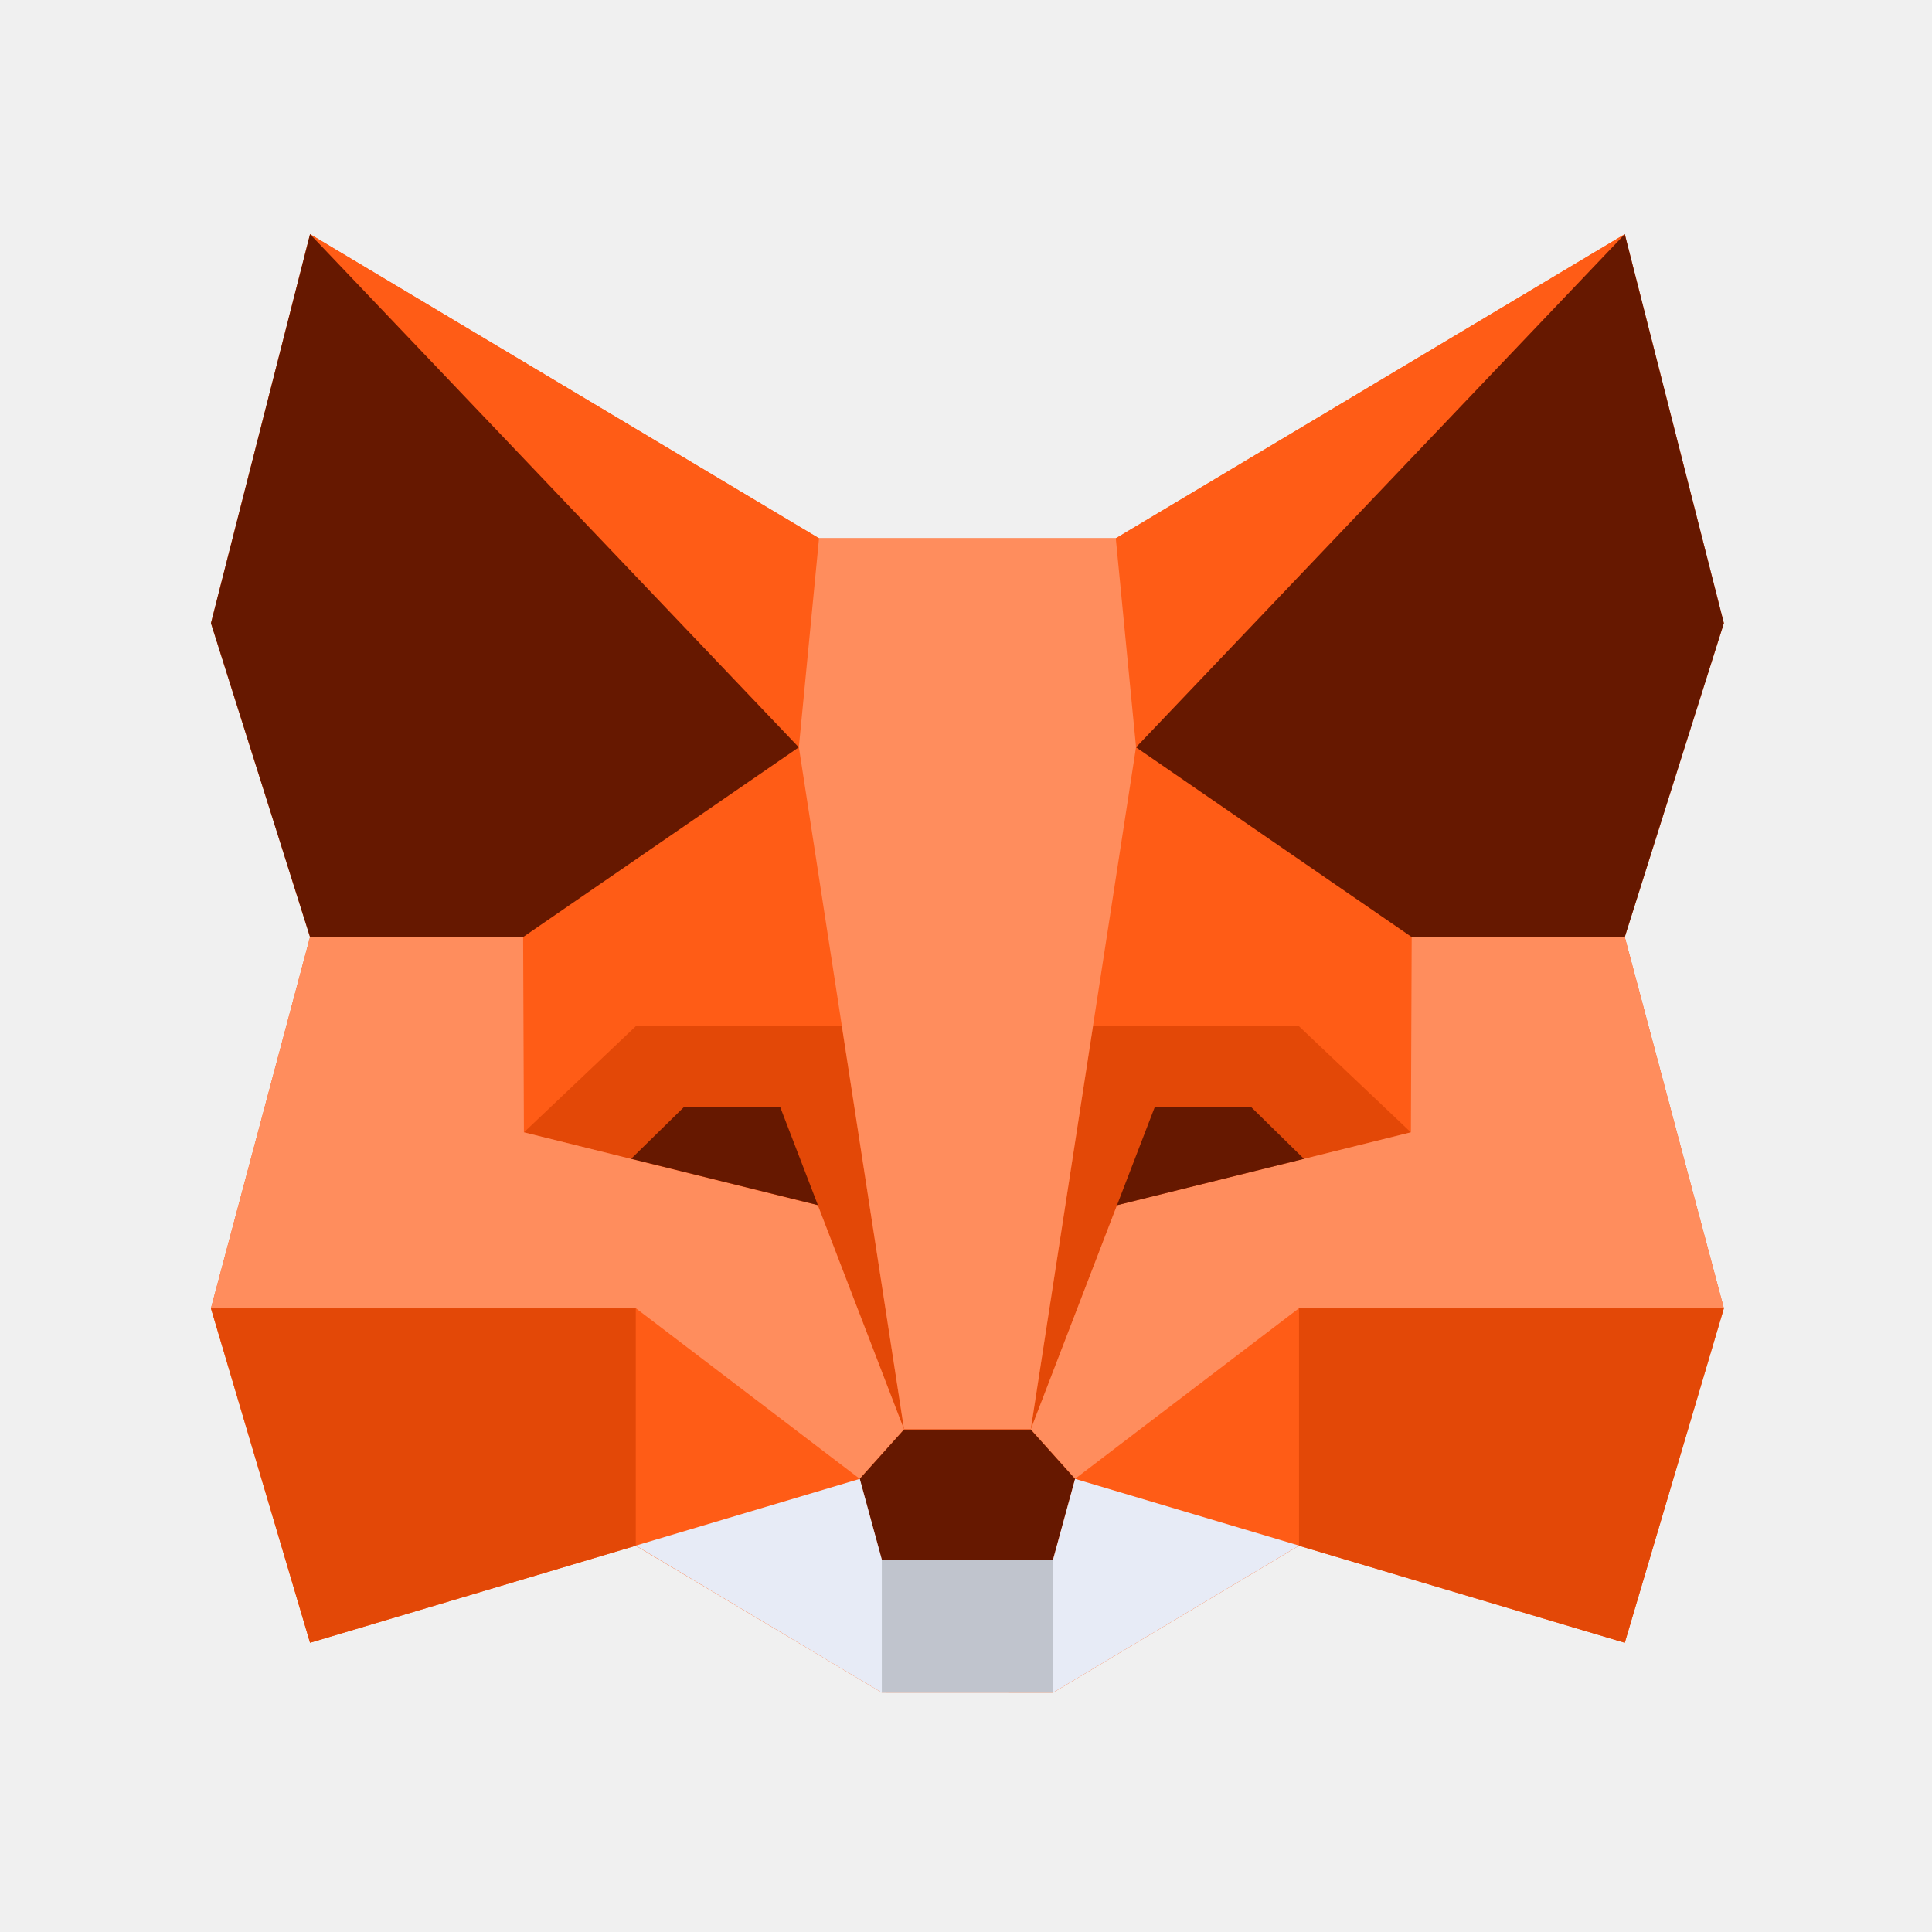
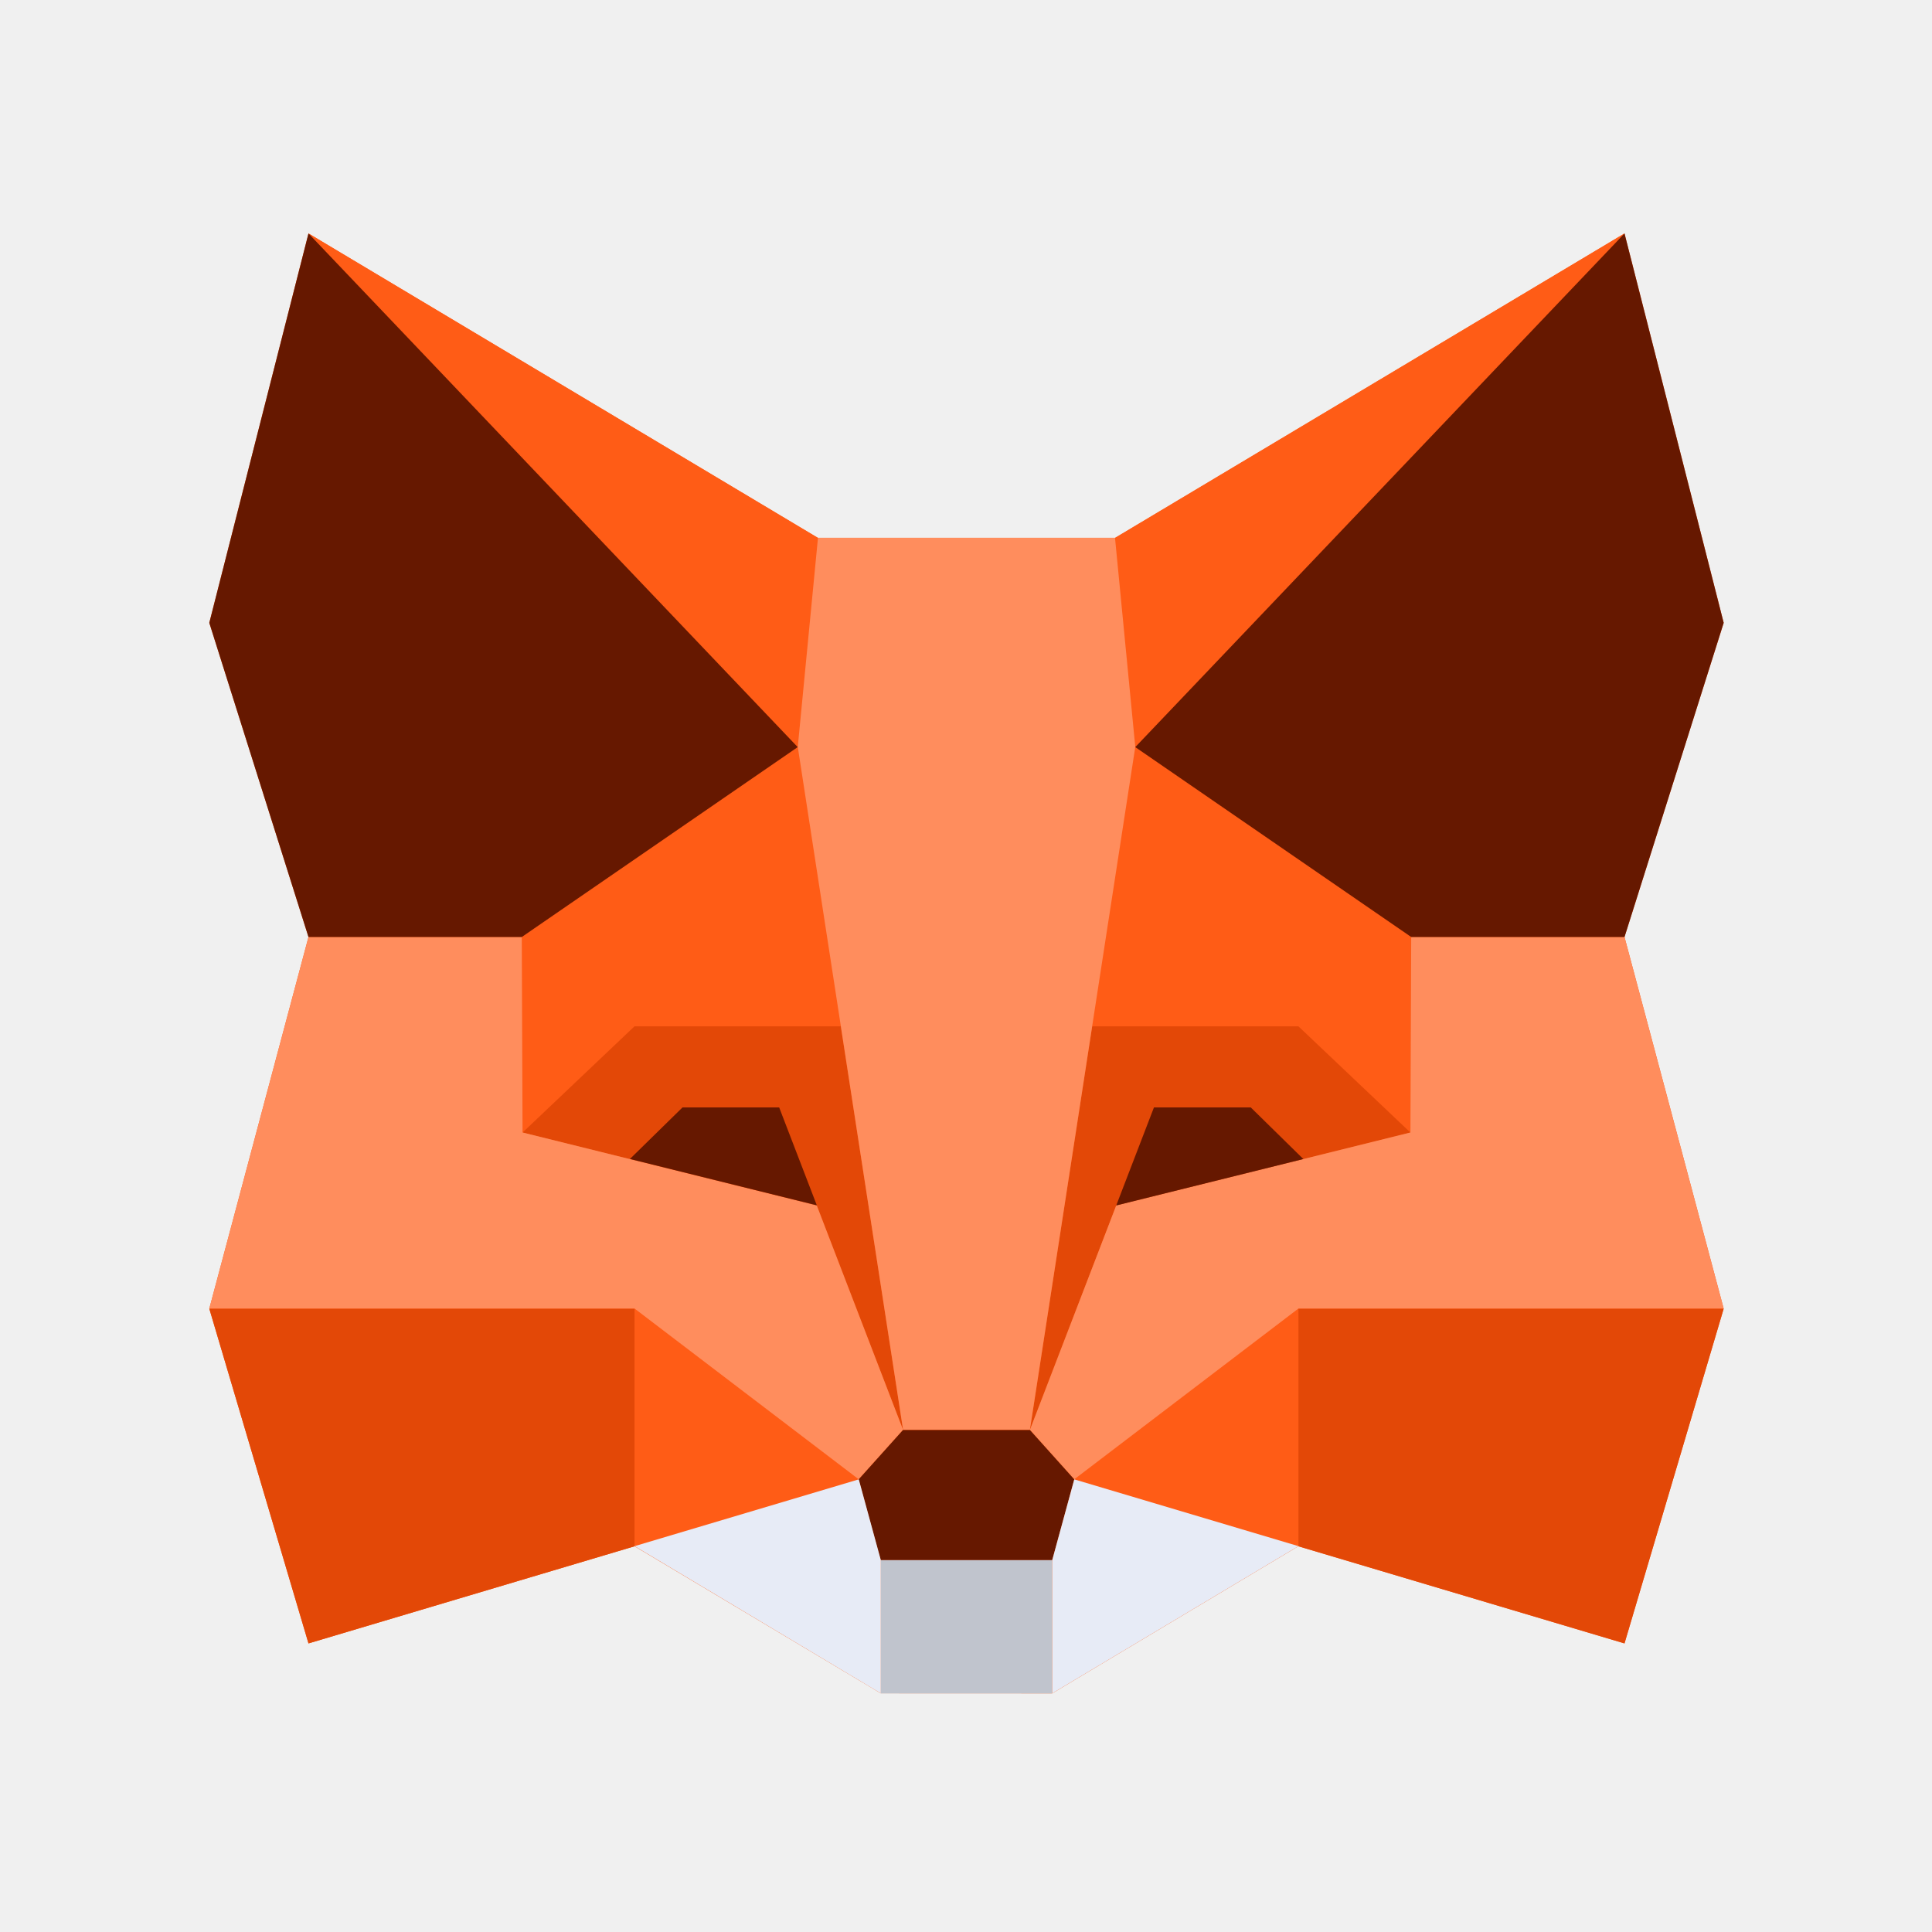
- <svg xmlns="http://www.w3.org/2000/svg" width="1025" height="1025" viewBox="0 0 1025 1025" fill="none">
-   <g clip-path="url(#clip0_542_3186)">
-     <path d="M862.005 871.546L689.114 820.065L558.73 898.006L467.763 897.968L337.303 820.065L164.488 871.546L111.92 694.087L164.488 497.133L111.92 330.613L164.488 124.233L434.526 285.567H591.967L862.005 124.233L914.573 330.613L862.005 497.133L914.573 694.087L862.005 871.546Z" fill="#FF5C16" />
-     <path d="M164.527 124.233L434.566 285.68L423.826 396.479L164.527 124.233Z" fill="#FF5C16" />
-     <path d="M337.34 694.163L456.155 784.672L337.34 820.065V694.163Z" fill="#FF5C16" />
-     <path d="M446.659 544.525L423.823 396.554L277.65 497.169L277.574 497.132V497.207L278.026 600.776L337.302 544.525H337.34H446.659Z" fill="#FF5C16" />
-     <path d="M862.005 124.233L591.967 285.68L602.669 396.479L862.005 124.233Z" fill="#FF5C16" />
-     <path d="M689.19 694.163L570.375 784.672L689.19 820.065V694.163Z" fill="#FF5C16" />
-     <path d="M748.922 497.207H748.96H748.922V497.132L748.884 497.169L602.711 396.554L579.875 544.525H689.194L748.508 600.776L748.922 497.207Z" fill="#FF5C16" />
-     <path d="M337.303 820.062L164.488 871.544L111.92 694.16H337.303V820.062Z" fill="#E34807" />
-     <path d="M446.623 544.487L479.634 758.4L433.886 639.463L277.953 600.776L337.267 544.487H446.586H446.623Z" fill="#E34807" />
-     <path d="M689.188 820.062L862.003 871.544L914.571 694.16H689.188V820.062Z" fill="#E34807" />
-     <path d="M579.87 544.487L546.859 758.4L592.607 639.463L748.54 600.776L689.189 544.487H579.87Z" fill="#E34807" />
-     <path d="M111.92 694.085L164.488 497.131H277.538L277.952 600.737L433.886 639.424L479.633 758.361L456.119 784.556L337.304 694.047H111.92V694.085Z" fill="#FF8D5D" />
-     <path d="M914.573 694.085L862.004 497.131H748.955L748.54 600.737L592.607 639.424L546.859 758.361L570.374 784.556L689.189 694.047H914.573V694.085Z" fill="#FF8D5D" />
-     <path d="M591.969 285.567H513.249H434.528L423.826 396.366L479.635 758.25H546.862L602.709 396.366L591.969 285.567Z" fill="#FF8D5D" />
-     <path d="M164.488 124.233L111.92 330.613L164.488 497.133H277.538L423.787 396.479L164.488 124.233Z" fill="#661800" />
-     <path d="M413.951 587.451H362.739L334.854 614.781L433.923 639.349L413.951 587.413V587.451Z" fill="#661800" />
-     <path d="M862.006 124.233L914.574 330.613L862.006 497.133H748.956L602.707 396.479L862.006 124.233Z" fill="#661800" />
-     <path d="M612.617 587.451H663.904L691.79 614.819L592.607 639.424L612.617 587.413V587.451Z" fill="#661800" />
-     <path d="M558.692 827.41L570.373 784.635L546.859 758.44H479.594L456.08 784.635L467.762 827.41" fill="#661800" />
-     <path d="M558.689 827.407V898.043H467.76V827.407H558.689Z" fill="#C0C4CD" />
-     <path d="M337.34 819.99L467.837 898.007V827.372L456.155 784.597L337.34 819.99Z" fill="#E7EBF6" />
-     <path d="M689.19 819.99L558.693 898.007V827.372L570.375 784.597L689.19 819.99Z" fill="#E7EBF6" />
+ <svg xmlns="http://www.w3.org/2000/svg" width="110" height="110" viewBox="0 0 110 110" fill="none">
+   <mask id="mask0_105_490" style="mask-type:luminance" maskUnits="userSpaceOnUse" x="0" y="0" width="110" height="110">
+     <path d="M110 0H0V110H110V0Z" fill="white" />
+   </mask>
+   <g mask="url(#mask0_105_490)">
+     <path d="M92.492 93.569L73.92 88.039L59.914 96.412L50.142 96.408L36.128 88.039L17.564 93.569L11.917 74.506L17.564 53.349L11.917 35.461L17.564 13.292L46.572 30.622H63.484L92.492 13.292L98.139 35.461L92.492 53.349L98.139 74.506L92.492 93.569Z" fill="#FF5C16" />
+     <path d="M17.568 13.292L46.576 30.635L45.422 42.537L17.568 13.292Z" fill="#FF5C16" />
+     <path d="M36.132 74.515L48.895 84.237L36.132 88.039V74.515Z" fill="#FF5C16" />
+     <path d="M47.875 58.44L45.422 42.545L29.72 53.353L29.712 53.349V53.357L29.76 64.483L36.128 58.44H36.132H47.875Z" fill="#FF5C16" />
+     <path d="M92.492 13.292L63.484 30.635L64.634 42.537L92.492 13.292Z" fill="#FF5C16" />
+     <path d="M73.928 74.515L61.165 84.237L73.928 88.039V74.515Z" fill="#FF5C16" />
+     <path d="M80.345 53.357V53.349L80.341 53.353L64.638 42.545L62.185 58.44H73.929L80.3 64.483L80.345 53.357Z" fill="#FF5C16" />
+     <path d="M36.128 88.039L17.564 93.569L11.917 74.514H36.128V88.039Z" fill="#E34807" />
+     <path d="M47.871 58.436L51.417 81.415L46.503 68.639L29.752 64.483L36.124 58.436H47.867H47.871Z" fill="#E34807" />
+     <path d="M73.928 88.039L92.492 93.569L98.139 74.514H73.928V88.039Z" fill="#E34807" />
+     <path d="M62.185 58.436L58.639 81.415L63.553 68.639L80.304 64.483L73.928 58.436H62.185Z" fill="#E34807" />
+     <path d="M11.917 74.506L17.564 53.349H29.708L29.752 64.479L46.503 68.634L51.417 81.411L48.891 84.225L36.128 74.502H11.917V74.506Z" fill="#FF8D5D" />
+     <path d="M98.139 74.506L92.492 53.349H80.348L80.304 64.479L63.553 68.634L58.639 81.411L61.165 84.225L73.928 74.502H98.139V74.506Z" fill="#FF8D5D" />
+     <path d="M63.484 30.622H55.028H46.572L45.422 42.525L51.417 81.399H58.639L64.638 42.525L63.484 30.622Z" fill="#FF8D5D" />
+     <path d="M17.564 13.292L11.917 35.461L17.564 53.349H29.708L45.418 42.537L17.564 13.292Z" fill="#661800" />
+     <path d="M44.361 63.051H38.86L35.865 65.987L46.507 68.626L44.361 63.047V63.051Z" fill="#661800" />
+     <path d="M92.492 13.292L98.139 35.461L92.492 53.349H80.348L64.638 42.537L92.492 13.292Z" fill="#661800" />
+     <path d="M65.703 63.051H71.212L74.207 65.991L63.553 68.634L65.703 63.047V63.051Z" fill="#661800" />
+     <path d="M59.91 88.828L61.164 84.233L58.639 81.419H51.413L48.887 84.233L50.142 88.828" fill="#661800" />
+     <path d="M59.91 88.828V96.416H50.142V88.828H59.91Z" fill="#C0C4CD" />
+     <path d="M36.132 88.031L50.15 96.412V88.824L48.895 84.229L36.132 88.031Z" fill="#E7EBF6" />
+     <path d="M73.928 88.031L59.91 96.412V88.824L61.165 84.229L73.928 88.031Z" fill="#E7EBF6" />
  </g>
-   <defs>
-     <clipPath id="clip0_542_3186">
-       <rect width="1024" height="1024" fill="white" transform="translate(0.986328 0.5)" />
-     </clipPath>
-   </defs>
</svg>
